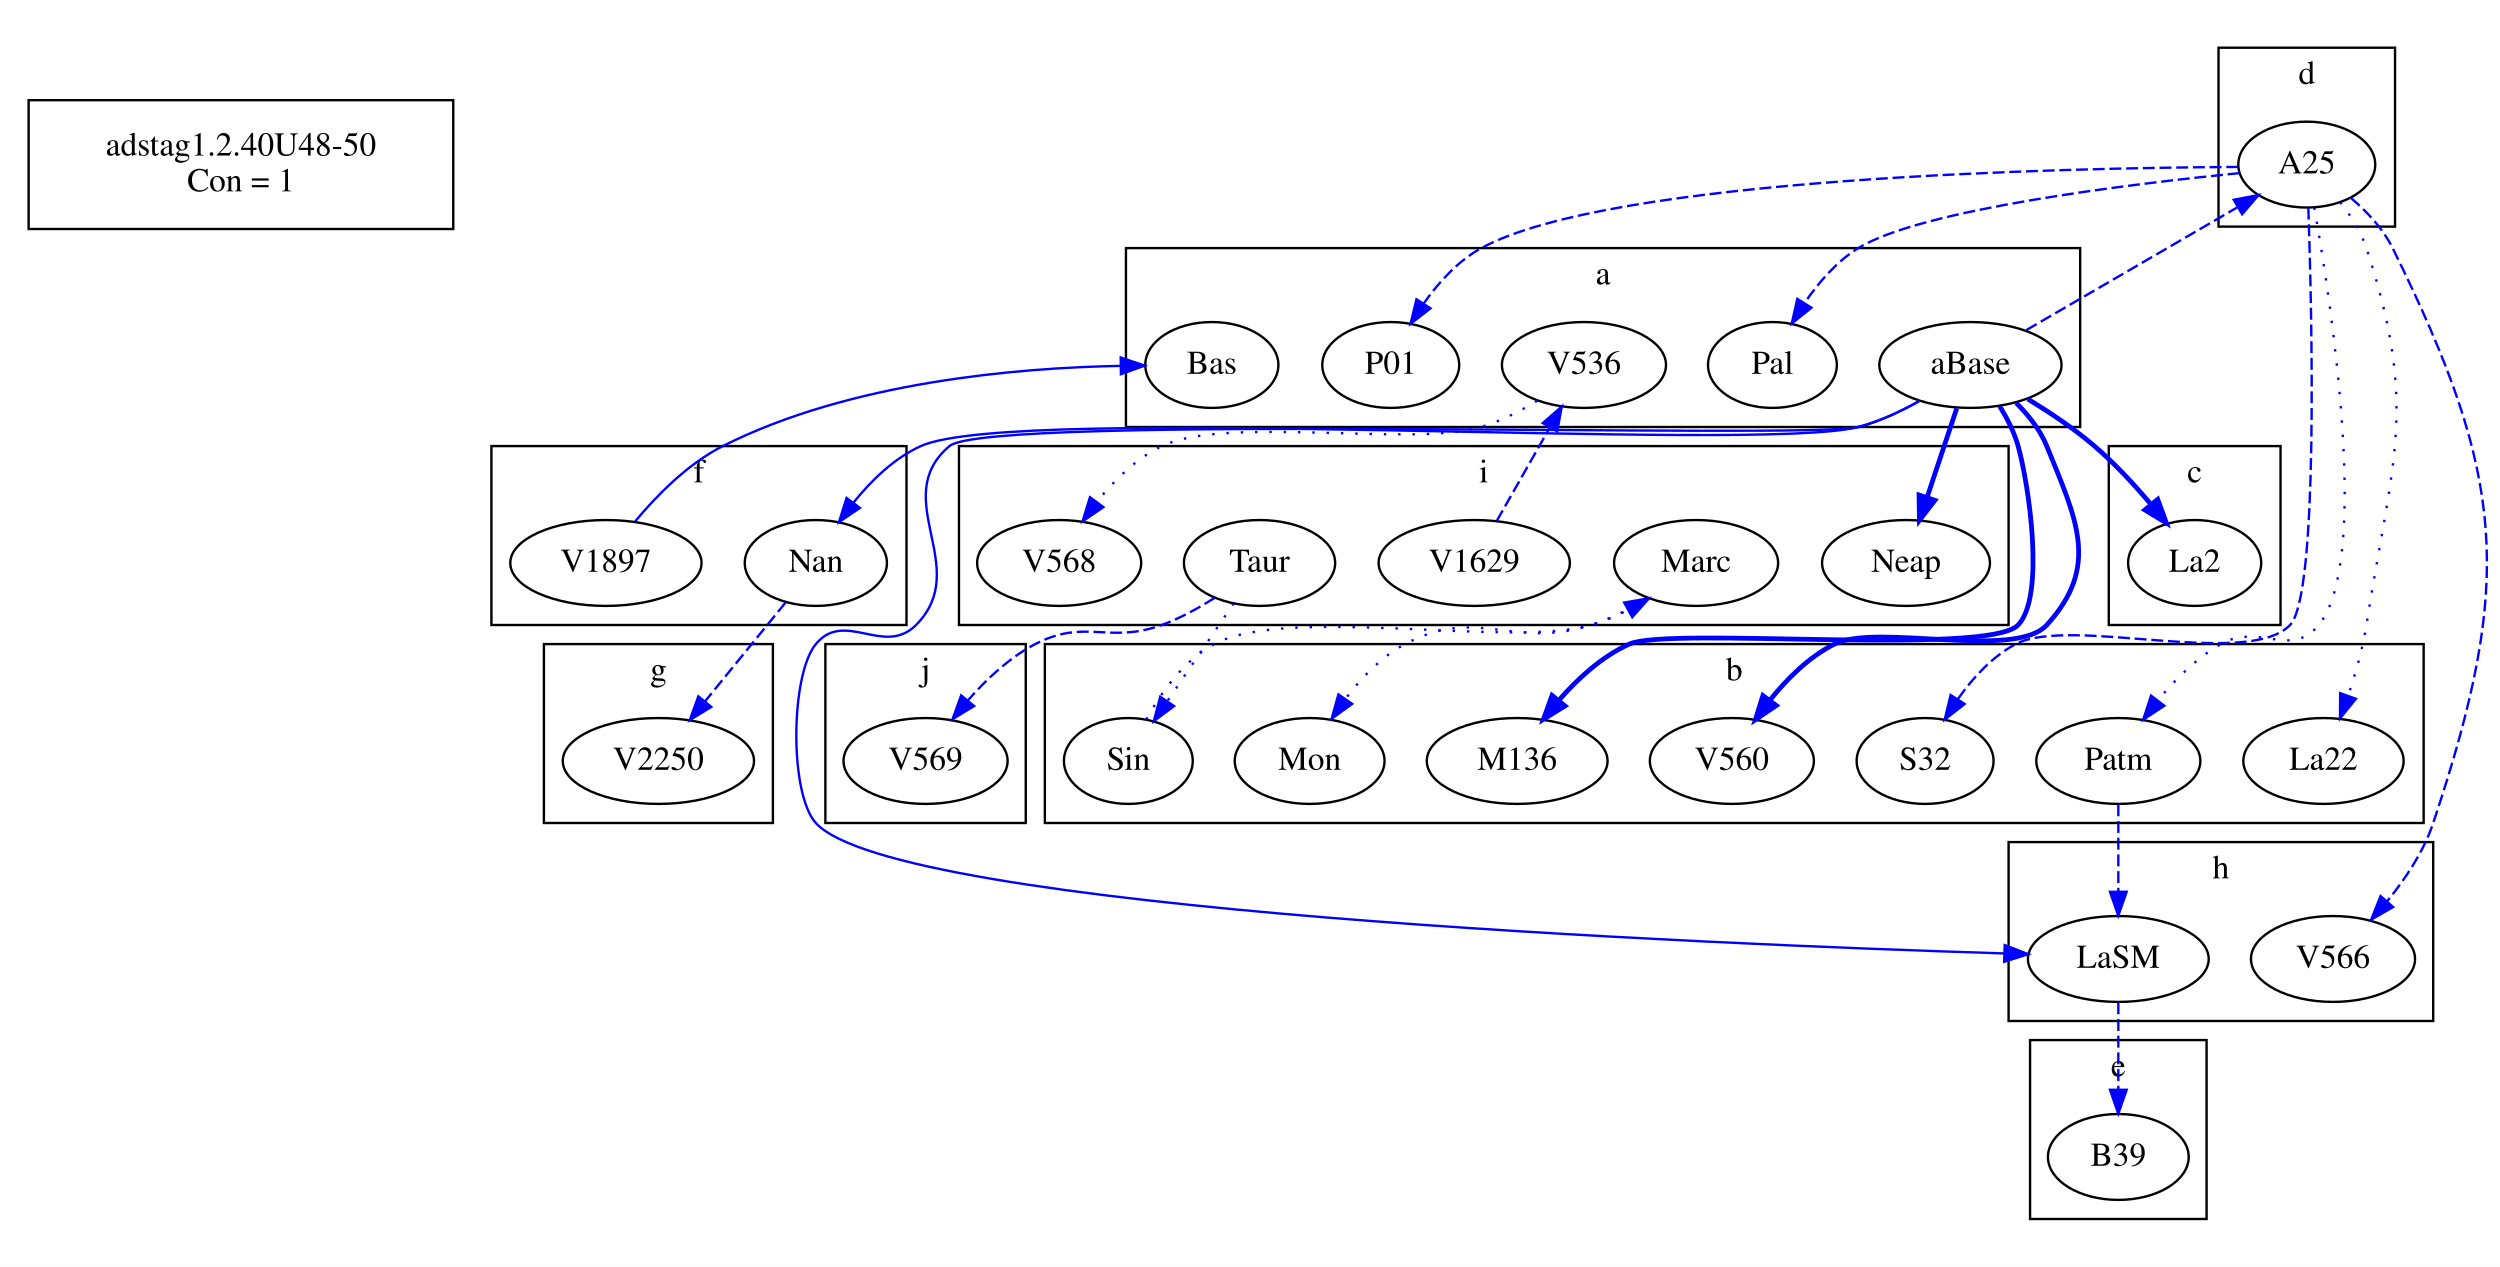
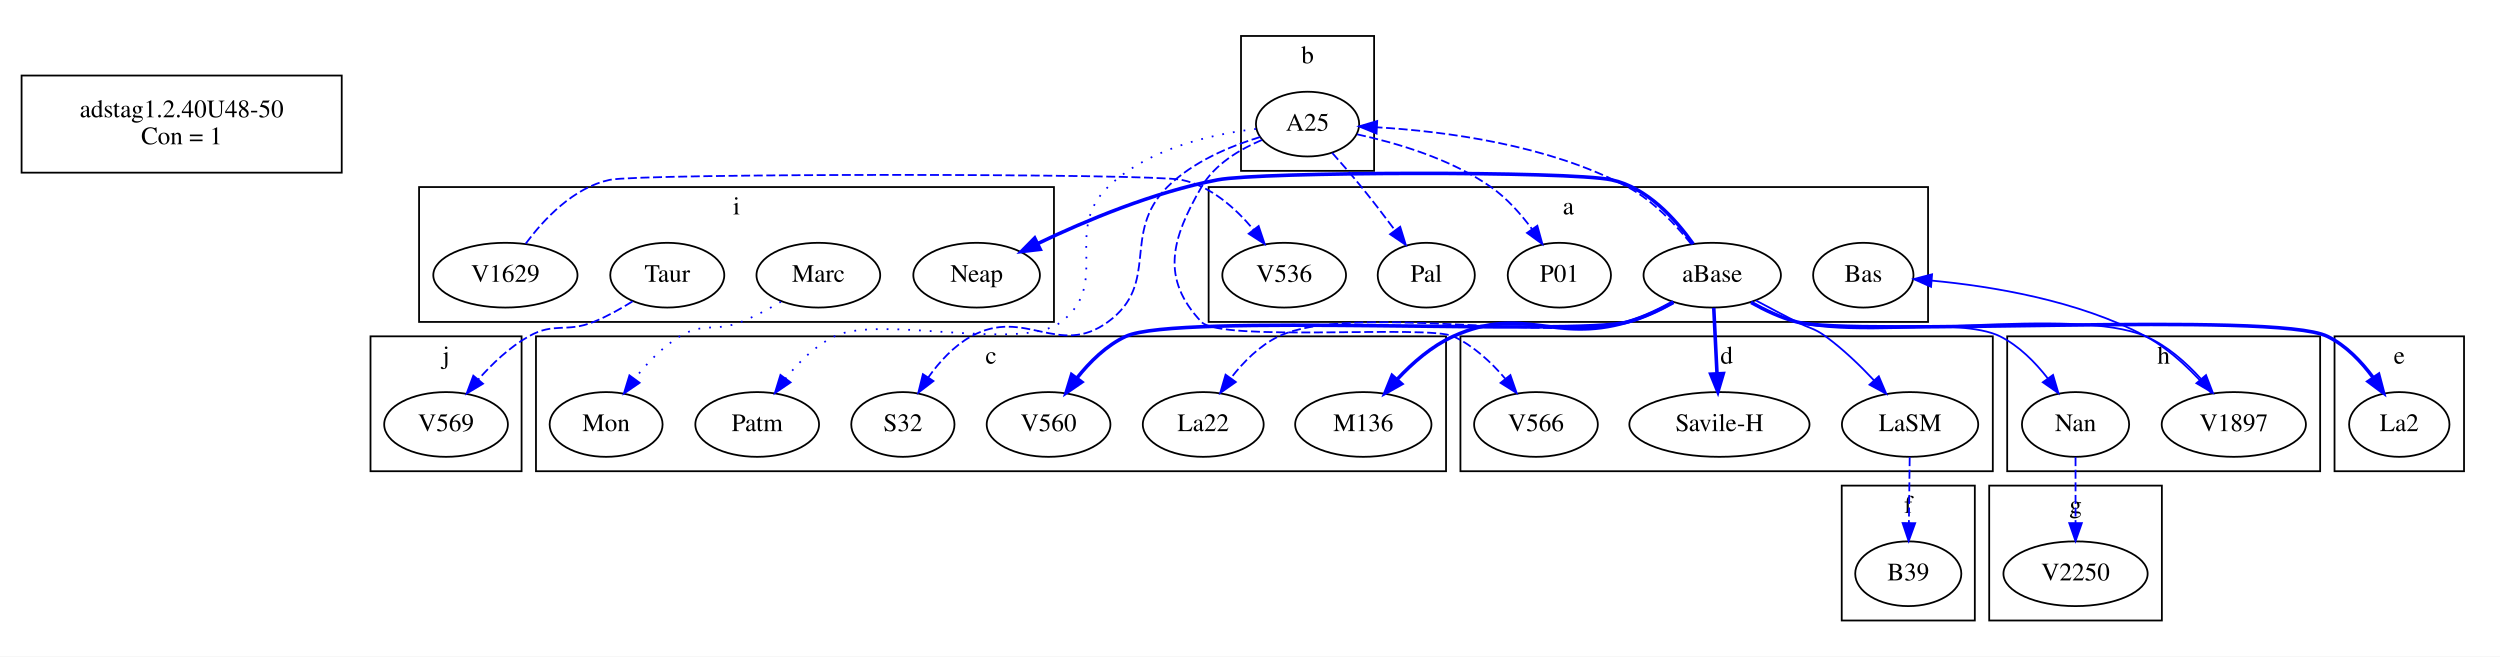
- <svg xmlns="http://www.w3.org/2000/svg" width="1048pt" height="531pt" viewBox="0.00 0.00 1048.00 531.00">
-   <g id="graph0" class="graph" transform="scale(1 1) rotate(0) translate(4 527)">
-     <polygon fill="white" stroke="transparent" points="-4,4 -4,-527 1044,-527 1044,4 -4,4" />
+ <svg xmlns="http://www.w3.org/2000/svg" width="1390pt" height="365pt" viewBox="0.00 0.00 1390.00 365.00">
+   <g id="graph0" class="graph" transform="scale(1 1) rotate(0) translate(4 361)">
+     <polygon fill="white" stroke="transparent" points="-4,4 -4,-361 1386,-361 1386,4 -4,4" />
    <g id="clust1" class="cluster">
-       <polygon fill="none" stroke="black" points="8,-431 8,-485 186,-485 186,-431 8,-431" />
+       <polygon fill="none" stroke="black" points="8,-265 8,-319 186,-319 186,-265 8,-265" />
    </g>
    <g id="clust2" class="cluster">
</g>
    <g id="clust3" class="cluster">
-       <polygon fill="none" stroke="black" points="468,-348 468,-423 868,-423 868,-348 468,-348" />
-       <text text-anchor="middle" x="668" y="-407.8" font-family="Times,serif" font-size="14.00">a</text>
+       <polygon fill="none" stroke="black" points="668,-182 668,-257 1068,-257 1068,-182 668,-182" />
+       <text text-anchor="middle" x="868" y="-241.8" font-family="Times,serif" font-size="14.00">a</text>
    </g>
    <g id="clust4" class="cluster">
-       <polygon fill="none" stroke="black" points="434,-182 434,-257 1012,-257 1012,-182 434,-182" />
-       <text text-anchor="middle" x="723" y="-241.8" font-family="Times,serif" font-size="14.00">b</text>
+       <polygon fill="none" stroke="black" points="686,-266 686,-341 760,-341 760,-266 686,-266" />
+       <text text-anchor="middle" x="723" y="-325.8" font-family="Times,serif" font-size="14.00">b</text>
    </g>
    <g id="clust5" class="cluster">
-       <polygon fill="none" stroke="black" points="880,-265 880,-340 952,-340 952,-265 880,-265" />
-       <text text-anchor="middle" x="916" y="-324.8" font-family="Times,serif" font-size="14.00">c</text>
+       <polygon fill="none" stroke="black" points="294,-99 294,-174 800,-174 800,-99 294,-99" />
+       <text text-anchor="middle" x="547" y="-158.8" font-family="Times,serif" font-size="14.00">c</text>
    </g>
    <g id="clust6" class="cluster">
-       <polygon fill="none" stroke="black" points="926,-432 926,-507 1000,-507 1000,-432 926,-432" />
-       <text text-anchor="middle" x="963" y="-491.8" font-family="Times,serif" font-size="14.00">d</text>
+       <polygon fill="none" stroke="black" points="808,-99 808,-174 1104,-174 1104,-99 808,-99" />
+       <text text-anchor="middle" x="956" y="-158.8" font-family="Times,serif" font-size="14.00">d</text>
    </g>
    <g id="clust7" class="cluster">
-       <polygon fill="none" stroke="black" points="847,-16 847,-91 921,-91 921,-16 847,-16" />
-       <text text-anchor="middle" x="884" y="-75.8" font-family="Times,serif" font-size="14.00">e</text>
+       <polygon fill="none" stroke="black" points="1294,-99 1294,-174 1366,-174 1366,-99 1294,-99" />
+       <text text-anchor="middle" x="1330" y="-158.8" font-family="Times,serif" font-size="14.00">e</text>
    </g>
    <g id="clust8" class="cluster">
-       <polygon fill="none" stroke="black" points="202,-265 202,-340 376,-340 376,-265 202,-265" />
-       <text text-anchor="middle" x="289" y="-324.8" font-family="Times,serif" font-size="14.00">f</text>
+       <polygon fill="none" stroke="black" points="1020,-16 1020,-91 1094,-91 1094,-16 1020,-16" />
+       <text text-anchor="middle" x="1057" y="-75.8" font-family="Times,serif" font-size="14.00">f</text>
    </g>
    <g id="clust9" class="cluster">
-       <polygon fill="none" stroke="black" points="224,-182 224,-257 320,-257 320,-182 224,-182" />
-       <text text-anchor="middle" x="272" y="-241.8" font-family="Times,serif" font-size="14.00">g</text>
+       <polygon fill="none" stroke="black" points="1102,-16 1102,-91 1198,-91 1198,-16 1102,-16" />
+       <text text-anchor="middle" x="1150" y="-75.8" font-family="Times,serif" font-size="14.00">g</text>
    </g>
    <g id="clust10" class="cluster">
-       <polygon fill="none" stroke="black" points="838,-99 838,-174 1016,-174 1016,-99 838,-99" />
-       <text text-anchor="middle" x="927" y="-158.8" font-family="Times,serif" font-size="14.00">h</text>
+       <polygon fill="none" stroke="black" points="1112,-99 1112,-174 1286,-174 1286,-99 1112,-99" />
+       <text text-anchor="middle" x="1199" y="-158.8" font-family="Times,serif" font-size="14.00">h</text>
    </g>
    <g id="clust11" class="cluster">
-       <polygon fill="none" stroke="black" points="398,-265 398,-340 838,-340 838,-265 398,-265" />
-       <text text-anchor="middle" x="618" y="-324.8" font-family="Times,serif" font-size="14.00">i</text>
+       <polygon fill="none" stroke="black" points="229,-182 229,-257 582,-257 582,-182 229,-182" />
+       <text text-anchor="middle" x="405.5" y="-241.8" font-family="Times,serif" font-size="14.00">i</text>
    </g>
    <g id="clust12" class="cluster">
-       <polygon fill="none" stroke="black" points="342,-182 342,-257 426,-257 426,-182 342,-182" />
-       <text text-anchor="middle" x="384" y="-241.8" font-family="Times,serif" font-size="14.00">j</text>
+       <polygon fill="none" stroke="black" points="202,-99 202,-174 286,-174 286,-99 202,-99" />
+       <text text-anchor="middle" x="244" y="-158.8" font-family="Times,serif" font-size="14.00">j</text>
    </g>
    <g id="node1" class="node">
-       <text text-anchor="middle" x="97" y="-461.8" font-family="Times,serif" font-size="14.00">adstag1.2.40U48-50</text>
-       <text text-anchor="middle" x="97" y="-446.8" font-family="Times,serif" font-size="14.00">Con = 1</text>
+       <text text-anchor="middle" x="97" y="-295.8" font-family="Times,serif" font-size="14.00">adstag1.2.40U48-50</text>
+       <text text-anchor="middle" x="97" y="-280.8" font-family="Times,serif" font-size="14.00">Con = 1</text>
    </g>
    <g id="node2" class="node">
-       <ellipse fill="none" stroke="black" cx="660" cy="-374" rx="34.39" ry="18" />
-       <text text-anchor="middle" x="660" y="-370.3" font-family="Times,serif" font-size="14.00">V536</text>
+       <ellipse fill="none" stroke="black" cx="948" cy="-208" rx="38.19" ry="18" />
+       <text text-anchor="middle" x="948" y="-204.3" font-family="Times,serif" font-size="14.00">aBase</text>
+     </g>
+     <g id="node7" class="node">
+       <ellipse fill="none" stroke="black" cx="723" cy="-292" rx="28.7" ry="18" />
+       <text text-anchor="middle" x="723" y="-288.3" font-family="Times,serif" font-size="14.00">A25</text>
+     </g>
+     <g id="edge11" class="edge">
+       <path fill="none" stroke="blue" stroke-dasharray="5,2" d="M936.29,-225.34C927.73,-236.04 915.18,-249.39 901,-257 857.03,-280.58 799.23,-288 761.6,-290.22" />
+       <polygon fill="blue" stroke="blue" points="761.37,-286.73 751.56,-290.72 761.72,-293.72 761.37,-286.73" />
+     </g>
+     <g id="node9" class="node">
+       <ellipse fill="none" stroke="black" cx="579" cy="-125" rx="34.39" ry="18" />
+       <text text-anchor="middle" x="579" y="-121.3" font-family="Times,serif" font-size="14.00">V560</text>
+     </g>
+     <g id="edge2" class="edge">
+       <path fill="none" stroke="blue" stroke-width="2" d="M926.4,-192.83C918.7,-188.52 909.76,-184.32 901,-182 871.02,-174.06 650.13,-187.05 622,-174 611.12,-168.95 601.81,-159.72 594.67,-150.68" />
+       <polygon fill="blue" stroke="blue" stroke-width="2" points="597.46,-148.58 588.73,-142.57 591.82,-152.71 597.46,-148.58" />
+     </g>
+     <g id="node11" class="node">
+       <ellipse fill="none" stroke="black" cx="754" cy="-125" rx="37.89" ry="18" />
+       <text text-anchor="middle" x="754" y="-121.3" font-family="Times,serif" font-size="14.00">M136</text>
+     </g>
+     <g id="edge6" class="edge">
+       <path fill="none" stroke="blue" stroke-width="2" d="M926.32,-193.1C918.62,-188.81 909.69,-184.55 901,-182 859.49,-169.81 843.43,-191.78 804,-174 792.12,-168.64 781.35,-159.23 772.87,-150.15" />
+       <polygon fill="blue" stroke="blue" stroke-width="2" points="775.26,-147.58 766.04,-142.37 770,-152.19 775.26,-147.58" />
+     </g>
+     <g id="node12" class="node">
+       <ellipse fill="none" stroke="black" cx="665" cy="-125" rx="33.6" ry="18" />
+       <text text-anchor="middle" x="665" y="-121.3" font-family="Times,serif" font-size="14.00">La22</text>
+     </g>
+     <g id="edge12" class="edge">
+       <path fill="none" stroke="blue" stroke-dasharray="5,2" d="M926.38,-192.9C918.68,-188.59 909.74,-184.37 901,-182 859.36,-170.7 745.92,-192.64 707,-174 696.4,-168.93 687.38,-159.81 680.44,-150.88" />
+       <polygon fill="blue" stroke="blue" points="683.11,-148.6 674.44,-142.51 677.42,-152.68 683.11,-148.6" />
+     </g>
+     <g id="node14" class="node">
+       <ellipse fill="none" stroke="black" cx="952" cy="-125" rx="50.09" ry="18" />
+       <text text-anchor="middle" x="952" y="-121.3" font-family="Times,serif" font-size="14.00">Savile-Η</text>
+     </g>
+     <g id="edge9" class="edge">
+       <path fill="none" stroke="blue" stroke-width="2" d="M948.85,-189.82C949.37,-179.19 950.06,-165.31 950.66,-153.2" />
+       <polygon fill="blue" stroke="blue" stroke-width="2" points="954.16,-153.31 951.15,-143.15 947.16,-152.97 954.16,-153.31" />
+     </g>
+     <g id="node16" class="node">
+       <ellipse fill="none" stroke="black" cx="1058" cy="-125" rx="37.89" ry="18" />
+       <text text-anchor="middle" x="1058" y="-121.3" font-family="Times,serif" font-size="14.00">LaSM</text>
+     </g>
+     <g id="edge19" class="edge">
+       <path fill="none" stroke="blue" d="M972.33,-193.91C979.6,-190.04 987.61,-185.81 995,-182 1002.07,-178.36 1004.57,-178.68 1011,-174 1020.67,-166.95 1030.14,-157.84 1038.01,-149.46" />
+       <polygon fill="blue" stroke="blue" points="1040.62,-151.8 1044.76,-142.04 1035.44,-147.09 1040.62,-151.8" />
+     </g>
+     <g id="node17" class="node">
+       <ellipse fill="none" stroke="black" cx="1330" cy="-125" rx="27.9" ry="18" />
+       <text text-anchor="middle" x="1330" y="-121.3" font-family="Times,serif" font-size="14.00">La2</text>
+     </g>
+     <g id="edge8" class="edge">
+       <path fill="none" stroke="blue" stroke-width="2" d="M969.6,-192.83C977.3,-188.52 986.24,-184.31 995,-182 1026.7,-173.63 1260.5,-188.31 1290,-174 1300.35,-168.98 1309,-159.87 1315.57,-150.93" />
+       <polygon fill="blue" stroke="blue" stroke-width="2" points="1318.53,-152.8 1321.22,-142.55 1312.73,-148.89 1318.53,-152.8" />
+     </g>
+     <g id="node20" class="node">
+       <ellipse fill="none" stroke="black" cx="1238" cy="-125" rx="40.09" ry="18" />
+       <text text-anchor="middle" x="1238" y="-121.3" font-family="Times,serif" font-size="14.00">V1897</text>
+     </g>
+     <g id="edge3" class="edge">
+       <path fill="none" stroke="blue" d="M969.62,-192.9C977.32,-188.59 986.26,-184.37 995,-182 1036.64,-170.7 1149.4,-191.13 1189,-174 1200.84,-168.88 1211.43,-159.51 1219.71,-150.39" />
+       <polygon fill="blue" stroke="blue" points="1222.55,-152.45 1226.36,-142.56 1217.22,-147.91 1222.55,-152.45" />
+     </g>
+     <g id="node21" class="node">
+       <ellipse fill="none" stroke="black" cx="1150" cy="-125" rx="29.8" ry="18" />
+       <text text-anchor="middle" x="1150" y="-121.3" font-family="Times,serif" font-size="14.00">Nan</text>
+     </g>
+     <g id="edge17" class="edge">
+       <path fill="none" stroke="blue" d="M969.66,-193.04C977.37,-188.75 986.29,-184.5 995,-182 1019.2,-175.05 1085.46,-185.21 1108,-174 1118.52,-168.77 1127.53,-159.63 1134.48,-150.72" />
+       <polygon fill="blue" stroke="blue" points="1137.49,-152.54 1140.5,-142.38 1131.81,-148.45 1137.49,-152.54" />
    </g>
    <g id="node24" class="node">
-       <ellipse fill="none" stroke="black" cx="440" cy="-291" rx="34.39" ry="18" />
-       <text text-anchor="middle" x="440" y="-287.3" font-family="Times,serif" font-size="14.00">V568</text>
-     </g>
-     <g id="edge17" class="edge">
-       <path fill="none" stroke="blue" stroke-dasharray="1,5" d="M640.34,-358.98C633.3,-354.68 625.1,-350.45 617,-348 588.44,-339.38 509.86,-352.97 483,-340 472.2,-334.78 462.91,-325.52 455.75,-316.51" />
-       <polygon fill="blue" stroke="blue" points="458.55,-314.41 449.8,-308.44 452.91,-318.56 458.55,-314.41" />
+       <ellipse fill="none" stroke="black" cx="539" cy="-208" rx="35.19" ry="18" />
+       <text text-anchor="middle" x="539" y="-204.3" font-family="Times,serif" font-size="14.00">Neap</text>
+     </g>
+     <g id="edge7" class="edge">
+       <path fill="none" stroke="blue" stroke-width="2" d="M937.44,-225.32C927.7,-239.12 911.77,-256.8 892,-261 868.2,-266.05 696.9,-265.56 673,-261 637.54,-254.24 599.49,-238.27 573.03,-225.61" />
+       <polygon fill="blue" stroke="blue" stroke-width="2" points="574.35,-222.36 563.83,-221.12 571.28,-228.65 574.35,-222.36" />
    </g>
    <g id="node3" class="node">
-       <ellipse fill="none" stroke="black" cx="504" cy="-374" rx="27.9" ry="18" />
-       <text text-anchor="middle" x="504" y="-370.3" font-family="Times,serif" font-size="14.00">Bas</text>
+       <ellipse fill="none" stroke="black" cx="863" cy="-208" rx="28.7" ry="18" />
+       <text text-anchor="middle" x="863" y="-204.3" font-family="Times,serif" font-size="14.00">P01</text>
    </g>
    <g id="node4" class="node">
-       <ellipse fill="none" stroke="black" cx="739" cy="-374" rx="27" ry="18" />
-       <text text-anchor="middle" x="739" y="-370.3" font-family="Times,serif" font-size="14.00">Pal</text>
+       <ellipse fill="none" stroke="black" cx="789" cy="-208" rx="27" ry="18" />
+       <text text-anchor="middle" x="789" y="-204.3" font-family="Times,serif" font-size="14.00">Pal</text>
    </g>
    <g id="node5" class="node">
-       <ellipse fill="none" stroke="black" cx="822" cy="-374" rx="38.19" ry="18" />
-       <text text-anchor="middle" x="822" y="-370.3" font-family="Times,serif" font-size="14.00">aBase</text>
+       <ellipse fill="none" stroke="black" cx="710" cy="-208" rx="34.39" ry="18" />
+       <text text-anchor="middle" x="710" y="-204.3" font-family="Times,serif" font-size="14.00">V536</text>
+     </g>
+     <g id="node6" class="node">
+       <ellipse fill="none" stroke="black" cx="1032" cy="-208" rx="27.9" ry="18" />
+       <text text-anchor="middle" x="1032" y="-204.3" font-family="Times,serif" font-size="14.00">Bas</text>
+     </g>
+     <g id="edge10" class="edge">
+       <path fill="none" stroke="blue" stroke-dasharray="5,2" d="M750.51,-286.32C772.24,-281.62 802.53,-272.75 825,-257 833.78,-250.84 841.55,-242.08 847.73,-233.72" />
+       <polygon fill="blue" stroke="blue" points="850.76,-235.5 853.58,-225.28 845.01,-231.51 850.76,-235.5" />
+     </g>
+     <g id="edge16" class="edge">
+       <path fill="none" stroke="blue" stroke-dasharray="5,2" d="M736.7,-275.99C741.91,-270.15 747.83,-263.35 753,-257 759.28,-249.29 765.88,-240.65 771.69,-232.85" />
+       <polygon fill="blue" stroke="blue" points="774.51,-234.93 777.63,-224.81 768.88,-230.77 774.51,-234.93" />
    </g>
    <g id="node8" class="node">
-       <ellipse fill="none" stroke="black" cx="632" cy="-208" rx="37.89" ry="18" />
-       <text text-anchor="middle" x="632" y="-204.3" font-family="Times,serif" font-size="14.00">M136</text>
-     </g>
-     <g id="edge6" class="edge">
-       <path fill="none" stroke="blue" stroke-width="2" d="M834.28,-356.69C837.42,-351.61 840.38,-345.81 842,-340 846.48,-323.95 853.49,-277.07 842,-265 829.5,-251.87 695.54,-264.43 679,-257 667.48,-251.82 657.3,-242.44 649.38,-233.33" />
-       <polygon fill="blue" stroke="blue" stroke-width="2" points="652.05,-231.07 643.03,-225.51 646.62,-235.48 652.05,-231.07" />
+       <ellipse fill="none" stroke="black" cx="417" cy="-125" rx="34.39" ry="18" />
+       <text text-anchor="middle" x="417" y="-121.3" font-family="Times,serif" font-size="14.00">Patm</text>
+     </g>
+     <g id="edge1" class="edge">
+       <path fill="none" stroke="blue" stroke-dasharray="1,5" d="M694.33,-289.31C669.51,-286.37 634.2,-278.4 612,-257 586.6,-232.51 614.08,-203.36 586,-182 563.67,-165.02 485.24,-186.25 460,-174 449.21,-168.76 439.92,-159.5 432.76,-150.49" />
+       <polygon fill="blue" stroke="blue" points="435.56,-148.39 426.81,-142.42 429.93,-152.55 435.56,-148.39" />
+     </g>
+     <g id="node13" class="node">
+       <ellipse fill="none" stroke="black" cx="498" cy="-125" rx="28.7" ry="18" />
+       <text text-anchor="middle" x="498" y="-121.3" font-family="Times,serif" font-size="14.00">S32</text>
+     </g>
+     <g id="edge13" class="edge">
+       <path fill="none" stroke="blue" stroke-dasharray="5,2" d="M696.66,-284.83C680.04,-279.76 659.13,-271.08 645,-257 619.2,-231.29 641.41,-203.47 612,-182 584.57,-161.97 565.76,-190.37 536,-174 526.36,-168.7 518.31,-159.84 512.13,-151.16" />
+       <polygon fill="blue" stroke="blue" points="514.99,-149.14 506.59,-142.69 509.13,-152.97 514.99,-149.14" />
+     </g>
+     <g id="node15" class="node">
+       <ellipse fill="none" stroke="black" cx="850" cy="-125" rx="34.39" ry="18" />
+       <text text-anchor="middle" x="850" y="-121.3" font-family="Times,serif" font-size="14.00">V566</text>
+     </g>
+     <g id="edge18" class="edge">
+       <path fill="none" stroke="blue" stroke-dasharray="5,2" d="M697.66,-283.2C685.18,-277.93 671.28,-269.59 664,-257 647.32,-228.14 641.11,-206.23 664,-182 674.7,-170.67 789.85,-180.52 804,-174 815.24,-168.82 825.13,-159.56 832.83,-150.55" />
+       <polygon fill="blue" stroke="blue" points="835.77,-152.47 839.26,-142.47 830.3,-148.11 835.77,-152.47" />
    </g>
    <g id="node10" class="node">
-       <ellipse fill="none" stroke="black" cx="722" cy="-208" rx="34.39" ry="18" />
-       <text text-anchor="middle" x="722" y="-204.3" font-family="Times,serif" font-size="14.00">V560</text>
-     </g>
-     <g id="edge10" class="edge">
-       <path fill="none" stroke="blue" stroke-width="2" d="M841.18,-358.1C846.33,-352.98 851.24,-346.8 854,-340 866.52,-309.11 876.49,-289.6 854,-265 840.6,-250.34 782.75,-265.9 765,-257 754.28,-251.62 745,-242.33 737.83,-233.35" />
-       <polygon fill="blue" stroke="blue" stroke-width="2" points="740.63,-231.25 731.86,-225.31 735.01,-235.42 740.63,-231.25" />
-     </g>
-     <g id="node14" class="node">
-       <ellipse fill="none" stroke="black" cx="916" cy="-291" rx="27.9" ry="18" />
-       <text text-anchor="middle" x="916" y="-287.3" font-family="Times,serif" font-size="14.00">La2</text>
-     </g>
-     <g id="edge19" class="edge">
-       <path fill="none" stroke="blue" stroke-width="2" d="M846.04,-359.73C855.2,-354.17 865.48,-347.31 874,-340 882.45,-332.76 890.74,-323.8 897.69,-315.6" />
-       <polygon fill="blue" stroke="blue" stroke-width="2" points="900.51,-317.68 904.15,-307.73 895.1,-313.24 900.51,-317.68" />
-     </g>
-     <g id="node15" class="node">
-       <ellipse fill="none" stroke="black" cx="963" cy="-458" rx="28.7" ry="18" />
-       <text text-anchor="middle" x="963" y="-454.3" font-family="Times,serif" font-size="14.00">A25</text>
+       <ellipse fill="none" stroke="black" cx="333" cy="-125" rx="31.4" ry="18" />
+       <text text-anchor="middle" x="333" y="-121.3" font-family="Times,serif" font-size="14.00">Mon</text>
+     </g>
+     <g id="node18" class="node">
+       <ellipse fill="none" stroke="black" cx="1057" cy="-42" rx="29.5" ry="18" />
+       <text text-anchor="middle" x="1057" y="-38.3" font-family="Times,serif" font-size="14.00">B39</text>
+     </g>
+     <g id="edge4" class="edge">
+       <path fill="none" stroke="blue" stroke-dasharray="5,2" d="M1057.79,-106.82C1057.66,-96.19 1057.49,-82.31 1057.34,-70.2" />
+       <polygon fill="blue" stroke="blue" points="1060.84,-70.11 1057.21,-60.15 1053.84,-70.2 1060.84,-70.11" />
+     </g>
+     <g id="node19" class="node">
+       <ellipse fill="none" stroke="black" cx="1150" cy="-42" rx="40.09" ry="18" />
+       <text text-anchor="middle" x="1150" y="-38.3" font-family="Times,serif" font-size="14.00">V2250</text>
+     </g>
+     <g id="edge21" class="edge">
+       <path fill="none" stroke="blue" d="M1225.6,-142.25C1216.6,-152.91 1203.49,-166.25 1189,-174 1151.66,-193.97 1103.29,-201.86 1070.17,-204.97" />
+       <polygon fill="blue" stroke="blue" points="1069.66,-201.51 1059.98,-205.83 1070.24,-208.48 1069.66,-201.51" />
+     </g>
+     <g id="edge15" class="edge">
+       <path fill="none" stroke="blue" stroke-dasharray="5,2" d="M1150,-106.82C1150,-96.19 1150,-82.31 1150,-70.2" />
+       <polygon fill="blue" stroke="blue" points="1153.5,-70.15 1150,-60.15 1146.5,-70.15 1153.5,-70.15" />
+     </g>
+     <g id="node22" class="node">
+       <ellipse fill="none" stroke="black" cx="367" cy="-208" rx="31.7" ry="18" />
+       <text text-anchor="middle" x="367" y="-204.3" font-family="Times,serif" font-size="14.00">Taur</text>
+     </g>
+     <g id="node26" class="node">
+       <ellipse fill="none" stroke="black" cx="244" cy="-125" rx="34.39" ry="18" />
+       <text text-anchor="middle" x="244" y="-121.3" font-family="Times,serif" font-size="14.00">V569</text>
    </g>
    <g id="edge14" class="edge">
-       <path fill="none" stroke="blue" stroke-dasharray="5,2" d="M845.45,-388.64C869.79,-402.79 907.89,-424.95 934.07,-440.18" />
-       <polygon fill="blue" stroke="blue" points="932.39,-443.25 942.8,-445.25 935.91,-437.2 932.39,-443.25" />
-     </g>
-     <g id="node18" class="node">
-       <ellipse fill="none" stroke="black" cx="338" cy="-291" rx="29.8" ry="18" />
-       <text text-anchor="middle" x="338" y="-287.3" font-family="Times,serif" font-size="14.00">Nan</text>
+       <path fill="none" stroke="blue" stroke-dasharray="5,2" d="M347.67,-193.42C341.04,-189.26 333.42,-184.99 326,-182 310.8,-175.87 304.28,-182.04 290,-174 279.37,-168.02 269.68,-158.8 261.97,-150.03" />
+       <polygon fill="blue" stroke="blue" points="264.55,-147.66 255.46,-142.21 259.17,-152.14 264.55,-147.66" />
+     </g>
+     <g id="node23" class="node">
+       <ellipse fill="none" stroke="black" cx="451" cy="-208" rx="34.39" ry="18" />
+       <text text-anchor="middle" x="451" y="-204.3" font-family="Times,serif" font-size="14.00">Marc</text>
+     </g>
+     <g id="edge5" class="edge">
+       <path fill="none" stroke="blue" stroke-dasharray="1,5" d="M430.2,-193.24C423.34,-189.17 415.54,-185 408,-182 393.58,-176.26 387.25,-182.08 374,-174 364.21,-168.03 355.58,-158.93 348.79,-150.25" />
+       <polygon fill="blue" stroke="blue" points="351.61,-148.17 342.87,-142.18 345.96,-152.31 351.61,-148.17" />
+     </g>
+     <g id="node25" class="node">
+       <ellipse fill="none" stroke="black" cx="277" cy="-208" rx="40.09" ry="18" />
+       <text text-anchor="middle" x="277" y="-204.3" font-family="Times,serif" font-size="14.00">V1629</text>
    </g>
    <g id="edge20" class="edge">
-       <path fill="none" stroke="blue" d="M800.41,-358.79C792.71,-354.48 783.77,-350.28 775,-348 732.73,-337 421.8,-357.99 382,-340 370.8,-334.94 361.18,-325.52 353.81,-316.35" />
-       <polygon fill="blue" stroke="blue" points="356.48,-314.08 347.7,-308.14 350.87,-318.26 356.48,-314.08" />
-     </g>
-     <g id="node20" class="node">
-       <ellipse fill="none" stroke="black" cx="884" cy="-125" rx="37.89" ry="18" />
-       <text text-anchor="middle" x="884" y="-121.3" font-family="Times,serif" font-size="14.00">LaSM</text>
-     </g>
-     <g id="edge4" class="edge">
-       <path fill="none" stroke="blue" d="M800.41,-358.8C792.71,-354.48 783.76,-350.28 775,-348 754.51,-342.66 410.14,-353.7 394,-340 368.14,-318.06 403.93,-289.02 380,-265 366.59,-251.54 350.11,-271.64 338,-257 327.37,-244.16 326.83,-194.37 338,-182 371.11,-145.32 709,-131.32 836.05,-127.32" />
-       <polygon fill="blue" stroke="blue" points="836.37,-130.81 846.26,-127.01 836.15,-123.82 836.37,-130.81" />
-     </g>
-     <g id="node26" class="node">
-       <ellipse fill="none" stroke="black" cx="795" cy="-291" rx="35.19" ry="18" />
-       <text text-anchor="middle" x="795" y="-287.3" font-family="Times,serif" font-size="14.00">Neap</text>
-     </g>
-     <g id="edge22" class="edge">
-       <path fill="none" stroke="blue" stroke-width="2" d="M816.27,-355.82C812.67,-345.01 807.95,-330.84 803.86,-318.59" />
-       <polygon fill="blue" stroke="blue" stroke-width="2" points="807.11,-317.26 800.63,-308.88 800.47,-319.47 807.11,-317.26" />
-     </g>
-     <g id="node6" class="node">
-       <ellipse fill="none" stroke="black" cx="579" cy="-374" rx="28.7" ry="18" />
-       <text text-anchor="middle" x="579" y="-370.3" font-family="Times,serif" font-size="14.00">P01</text>
-     </g>
-     <g id="node7" class="node">
-       <ellipse fill="none" stroke="black" cx="803" cy="-208" rx="28.7" ry="18" />
-       <text text-anchor="middle" x="803" y="-204.3" font-family="Times,serif" font-size="14.00">S32</text>
-     </g>
-     <g id="node9" class="node">
-       <ellipse fill="none" stroke="black" cx="469" cy="-208" rx="27" ry="18" />
-       <text text-anchor="middle" x="469" y="-204.3" font-family="Times,serif" font-size="14.00">Sin</text>
-     </g>
-     <g id="node23" class="node">
-       <ellipse fill="none" stroke="black" cx="707" cy="-291" rx="34.39" ry="18" />
-       <text text-anchor="middle" x="707" y="-287.3" font-family="Times,serif" font-size="14.00">Marc</text>
-     </g>
-     <g id="edge7" class="edge">
-       <path fill="none" stroke="blue" stroke-dasharray="1,5" d="M476.55,-225.42C482.57,-236.44 492.13,-250.15 505,-257 536.04,-273.51 629.25,-255.16 663,-265 668.14,-266.5 673.33,-268.7 678.24,-271.18" />
-       <polygon fill="blue" stroke="blue" points="676.85,-274.41 687.29,-276.2 680.25,-268.29 676.85,-274.41" />
-     </g>
-     <g id="node11" class="node">
-       <ellipse fill="none" stroke="black" cx="545" cy="-208" rx="31.4" ry="18" />
-       <text text-anchor="middle" x="545" y="-204.3" font-family="Times,serif" font-size="14.00">Mon</text>
-     </g>
-     <g id="node12" class="node">
-       <ellipse fill="none" stroke="black" cx="884" cy="-208" rx="34.39" ry="18" />
-       <text text-anchor="middle" x="884" y="-204.3" font-family="Times,serif" font-size="14.00">Patm</text>
-     </g>
-     <g id="edge5" class="edge">
-       <path fill="none" stroke="blue" stroke-dasharray="5,2" d="M884,-189.82C884,-179.19 884,-165.31 884,-153.2" />
-       <polygon fill="blue" stroke="blue" points="887.5,-153.15 884,-143.15 880.5,-153.15 887.5,-153.15" />
-     </g>
-     <g id="node13" class="node">
-       <ellipse fill="none" stroke="black" cx="970" cy="-208" rx="33.6" ry="18" />
-       <text text-anchor="middle" x="970" y="-204.3" font-family="Times,serif" font-size="14.00">La22</text>
-     </g>
-     <g id="edge12" class="edge">
-       <path fill="none" stroke="blue" stroke-dasharray="5,2" d="M934.77,-454.44C889.07,-449.87 801.32,-439.25 775,-423 765.92,-417.4 758.35,-408.59 752.52,-400.05" />
-       <polygon fill="blue" stroke="blue" points="755.37,-398 747.1,-391.38 749.44,-401.71 755.37,-398" />
-     </g>
-     <g id="edge16" class="edge">
-       <path fill="none" stroke="blue" stroke-dasharray="5,2" d="M934.27,-457.02C861.43,-456.63 671.44,-452.71 617,-423 607.2,-417.65 599.05,-408.62 592.84,-399.82" />
-       <polygon fill="blue" stroke="blue" points="595.66,-397.74 587.29,-391.24 589.79,-401.54 595.66,-397.74" />
-     </g>
-     <g id="edge3" class="edge">
-       <path fill="none" stroke="blue" stroke-dasharray="5,2" d="M963.65,-439.95C965.17,-395.28 968,-277.41 956,-265 938.19,-246.59 863.66,-268.95 841,-257 831.13,-251.79 822.96,-242.78 816.76,-233.97" />
-       <polygon fill="blue" stroke="blue" points="819.58,-231.88 811.23,-225.36 813.69,-235.66 819.58,-231.88" />
-     </g>
-     <g id="edge18" class="edge">
-       <path fill="none" stroke="blue" stroke-dasharray="1,5" d="M966.16,-440.01C973.53,-398.11 989.68,-291.32 968,-265 956.2,-250.67 943.14,-266.17 927,-257 916.83,-251.22 907.79,-242.15 900.66,-233.45" />
-       <polygon fill="blue" stroke="blue" points="903.29,-231.14 894.43,-225.33 897.74,-235.4 903.29,-231.14" />
-     </g>
-     <g id="edge23" class="edge">
-       <path fill="none" stroke="blue" stroke-dasharray="1,5" d="M976.99,-442.27C981.4,-436.67 985.72,-429.96 988,-423 1009.89,-356.28 998.88,-334.37 988,-265 986.44,-255.07 983.42,-244.5 980.3,-235.25" />
-       <polygon fill="blue" stroke="blue" points="983.59,-234.06 976.92,-225.82 977,-236.42 983.59,-234.06" />
-     </g>
-     <g id="node21" class="node">
-       <ellipse fill="none" stroke="black" cx="974" cy="-125" rx="34.39" ry="18" />
-       <text text-anchor="middle" x="974" y="-121.3" font-family="Times,serif" font-size="14.00">V566</text>
-     </g>
-     <g id="edge11" class="edge">
-       <path fill="none" stroke="blue" stroke-dasharray="5,2" d="M981.44,-444.08C988.11,-438.41 994.97,-431.17 999,-423 1046.48,-326.69 1049.96,-283.87 1016,-182 1012.02,-170.05 1004.38,-158.6 996.69,-149.2" />
-       <polygon fill="blue" stroke="blue" points="999.21,-146.77 990.02,-141.51 993.93,-151.35 999.21,-146.77" />
-     </g>
-     <g id="node16" class="node">
-       <ellipse fill="none" stroke="black" cx="884" cy="-42" rx="29.5" ry="18" />
-       <text text-anchor="middle" x="884" y="-38.3" font-family="Times,serif" font-size="14.00">B39</text>
-     </g>
-     <g id="node17" class="node">
-       <ellipse fill="none" stroke="black" cx="250" cy="-291" rx="40.09" ry="18" />
-       <text text-anchor="middle" x="250" y="-287.3" font-family="Times,serif" font-size="14.00">V1897</text>
-     </g>
-     <g id="edge9" class="edge">
-       <path fill="none" stroke="blue" d="M262.28,-308.47C271.24,-319.23 284.33,-332.6 299,-340 352.52,-367.01 423.01,-372.85 465.84,-373.63" />
-       <polygon fill="blue" stroke="blue" points="465.81,-377.13 475.84,-373.73 465.88,-370.13 465.81,-377.13" />
-     </g>
-     <g id="node19" class="node">
-       <ellipse fill="none" stroke="black" cx="272" cy="-208" rx="40.09" ry="18" />
-       <text text-anchor="middle" x="272" y="-204.3" font-family="Times,serif" font-size="14.00">V2250</text>
-     </g>
-     <g id="edge21" class="edge">
-       <path fill="none" stroke="blue" stroke-dasharray="5,2" d="M325.27,-274.38C315.72,-262.66 302.46,-246.39 291.57,-233.01" />
-       <polygon fill="blue" stroke="blue" points="294.17,-230.67 285.14,-225.12 288.74,-235.09 294.17,-230.67" />
-     </g>
-     <g id="edge2" class="edge">
-       <path fill="none" stroke="blue" stroke-dasharray="5,2" d="M884,-106.82C884,-96.19 884,-82.31 884,-70.2" />
-       <polygon fill="blue" stroke="blue" points="887.5,-70.15 884,-60.15 880.5,-70.15 887.5,-70.15" />
-     </g>
-     <g id="node22" class="node">
-       <ellipse fill="none" stroke="black" cx="614" cy="-291" rx="40.09" ry="18" />
-       <text text-anchor="middle" x="614" y="-287.3" font-family="Times,serif" font-size="14.00">V1629</text>
-     </g>
-     <g id="edge1" class="edge">
-       <path fill="none" stroke="blue" stroke-dasharray="5,2" d="M623.45,-308.65C629.87,-319.94 638.46,-335.07 645.71,-347.83" />
-       <polygon fill="blue" stroke="blue" points="642.71,-349.64 650.69,-356.61 648.8,-346.18 642.71,-349.64" />
-     </g>
-     <g id="edge15" class="edge">
-       <path fill="none" stroke="blue" stroke-dasharray="1,5" d="M686.78,-276.18C679.57,-271.9 671.2,-267.62 663,-265 629.81,-254.39 615.76,-273.37 585,-257 575.09,-251.72 566.65,-242.87 560.12,-234.19" />
-       <polygon fill="blue" stroke="blue" points="562.81,-231.93 554.24,-225.71 557.06,-235.92 562.81,-231.93" />
-     </g>
-     <g id="node25" class="node">
-       <ellipse fill="none" stroke="black" cx="524" cy="-291" rx="31.7" ry="18" />
-       <text text-anchor="middle" x="524" y="-287.3" font-family="Times,serif" font-size="14.00">Taur</text>
-     </g>
-     <g id="edge8" class="edge">
-       <path fill="none" stroke="blue" stroke-dasharray="1,5" d="M513.13,-274C505.25,-262.38 494.44,-246.47 485.49,-233.29" />
-       <polygon fill="blue" stroke="blue" points="488.17,-231 479.66,-224.69 482.38,-234.93 488.17,-231" />
-     </g>
-     <g id="node27" class="node">
-       <ellipse fill="none" stroke="black" cx="384" cy="-208" rx="34.39" ry="18" />
-       <text text-anchor="middle" x="384" y="-204.3" font-family="Times,serif" font-size="14.00">V569</text>
-     </g>
-     <g id="edge13" class="edge">
-       <path fill="none" stroke="blue" stroke-dasharray="5,2" d="M505.2,-276.38C498.49,-272.11 490.68,-267.79 483,-265 460.61,-256.86 451.15,-267.96 430,-257 419.17,-251.39 409.45,-242.23 401.76,-233.41" />
-       <polygon fill="blue" stroke="blue" points="404.34,-231.04 395.3,-225.52 398.92,-235.48 404.34,-231.04" />
+       <path fill="none" stroke="blue" stroke-dasharray="5,2" d="M288.3,-225.55C298.51,-239.29 314.99,-256.75 335,-261 352.28,-264.67 635.72,-264.67 653,-261 669.22,-257.56 682.98,-245.24 692.92,-233.35" />
+       <polygon fill="blue" stroke="blue" points="695.8,-235.34 699.17,-225.3 690.27,-231.05 695.8,-235.34" />
    </g>
  </g>
</svg>
